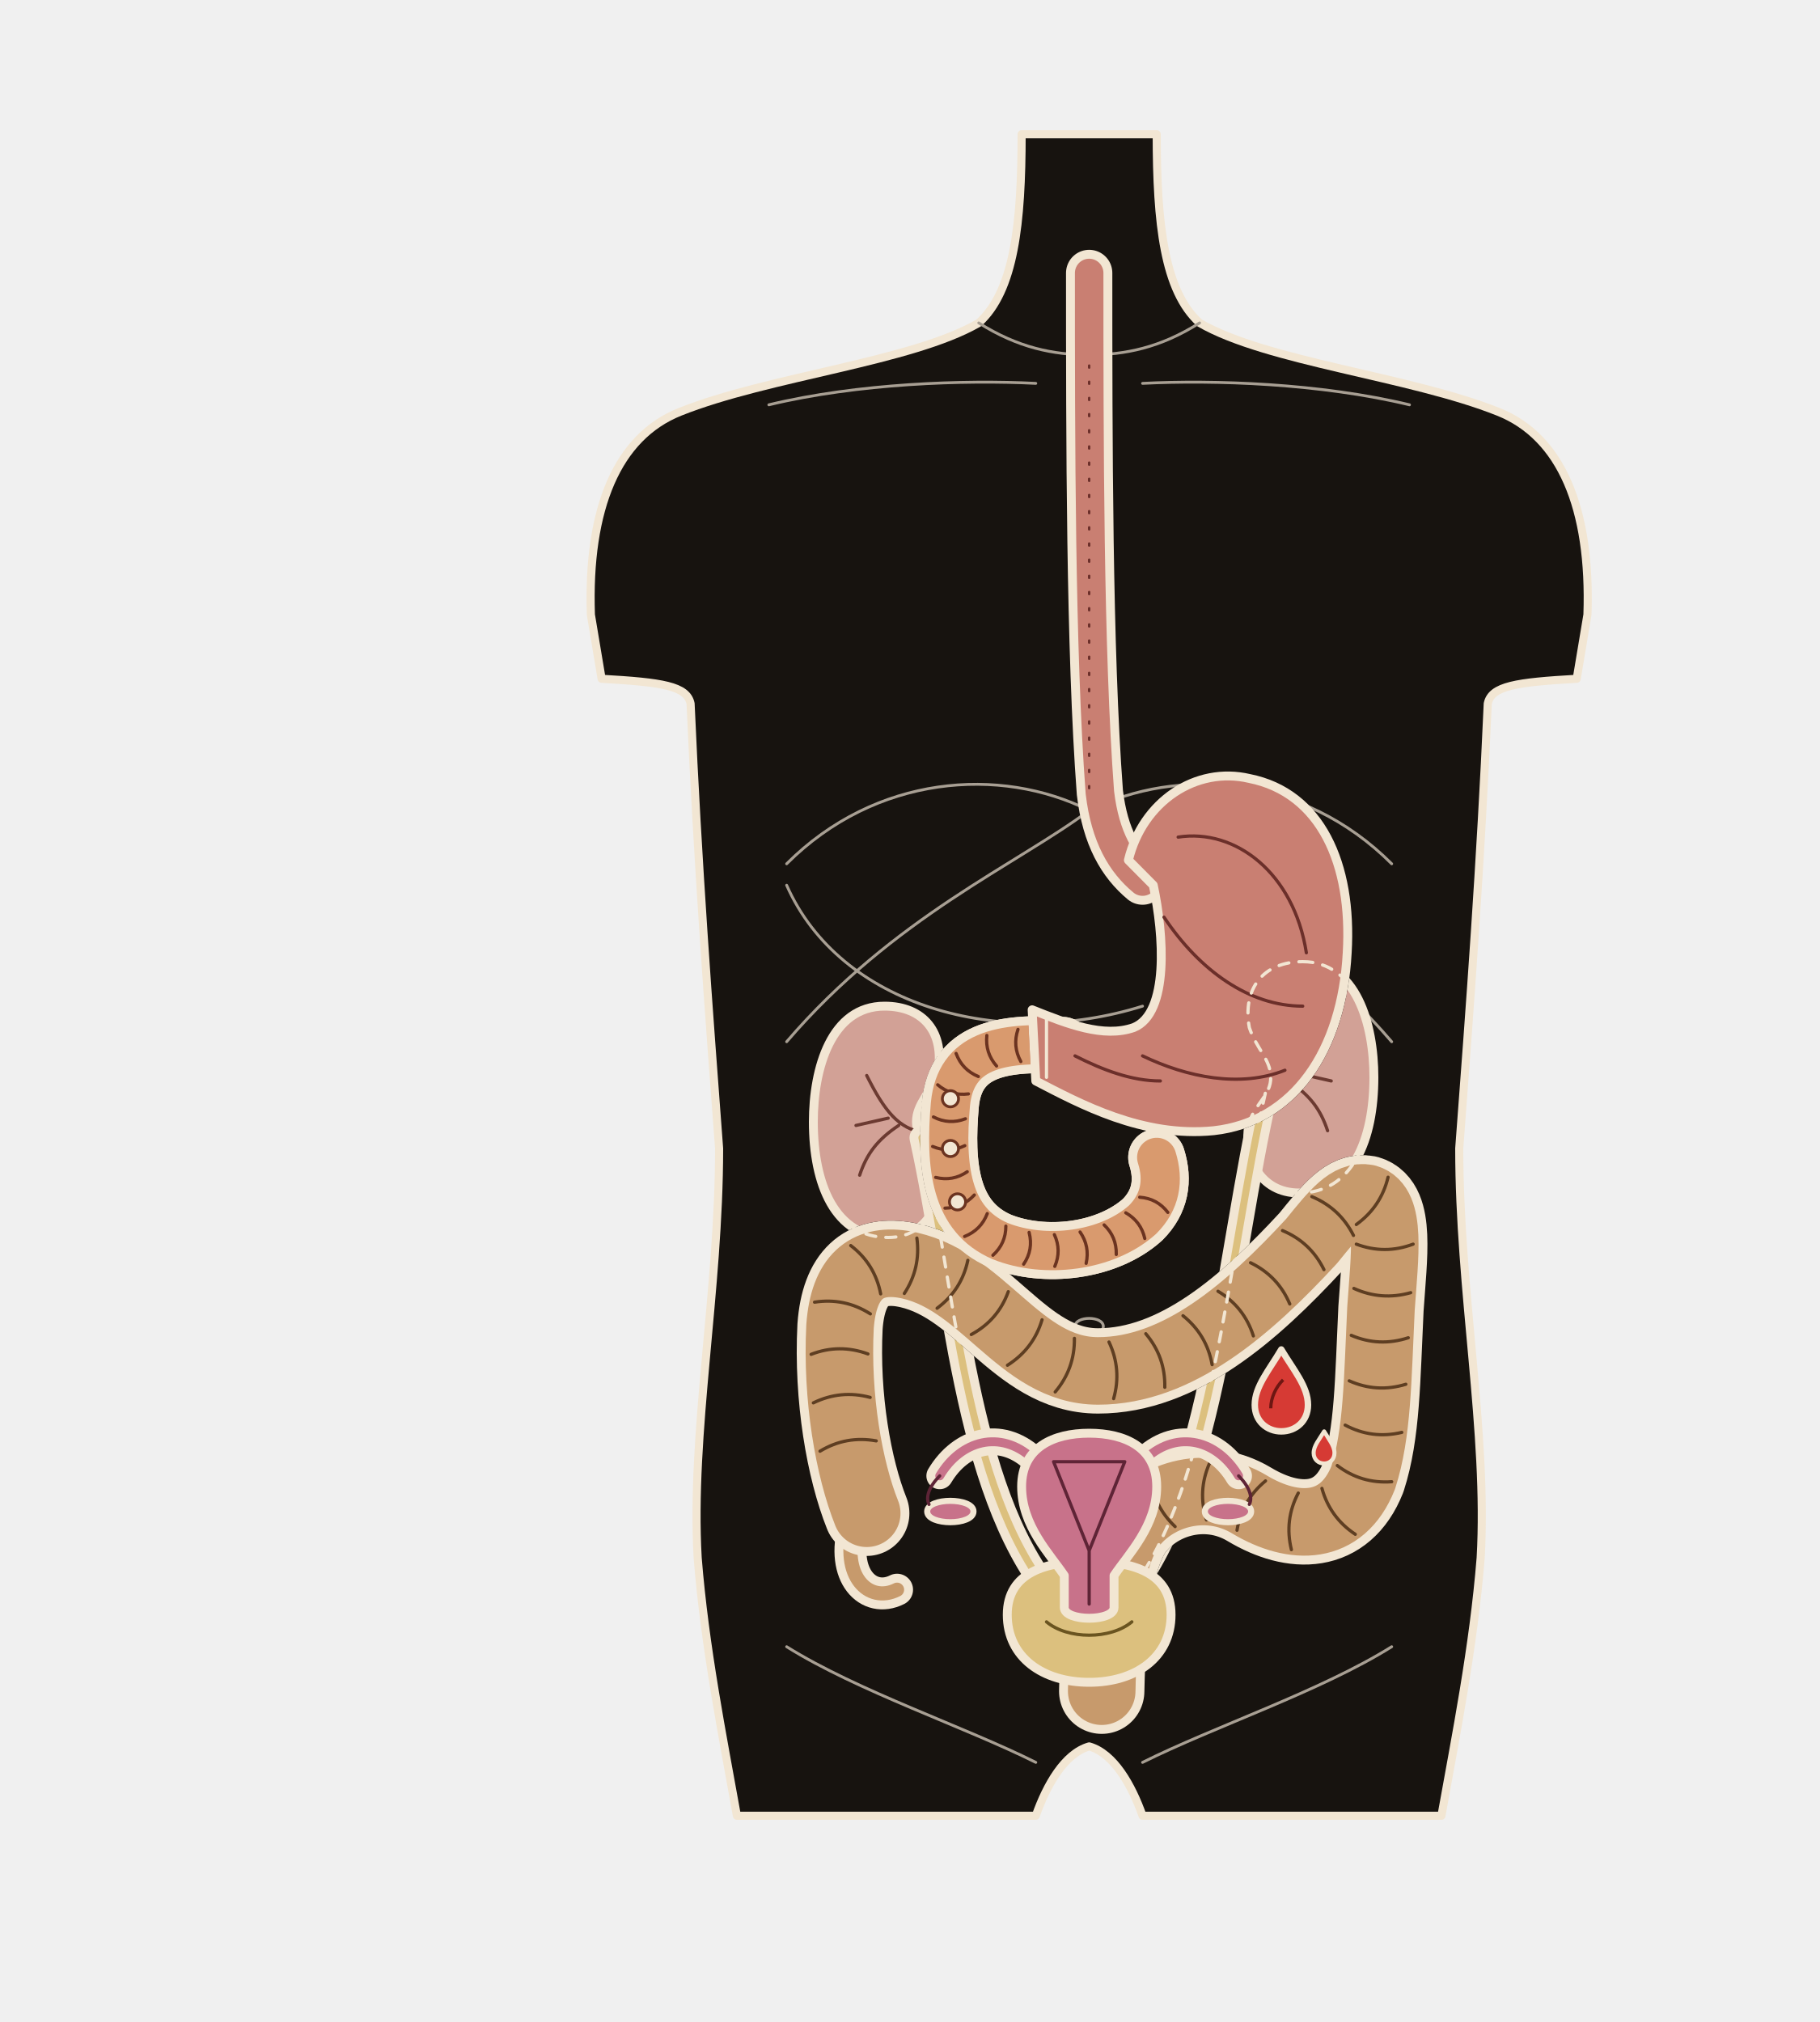
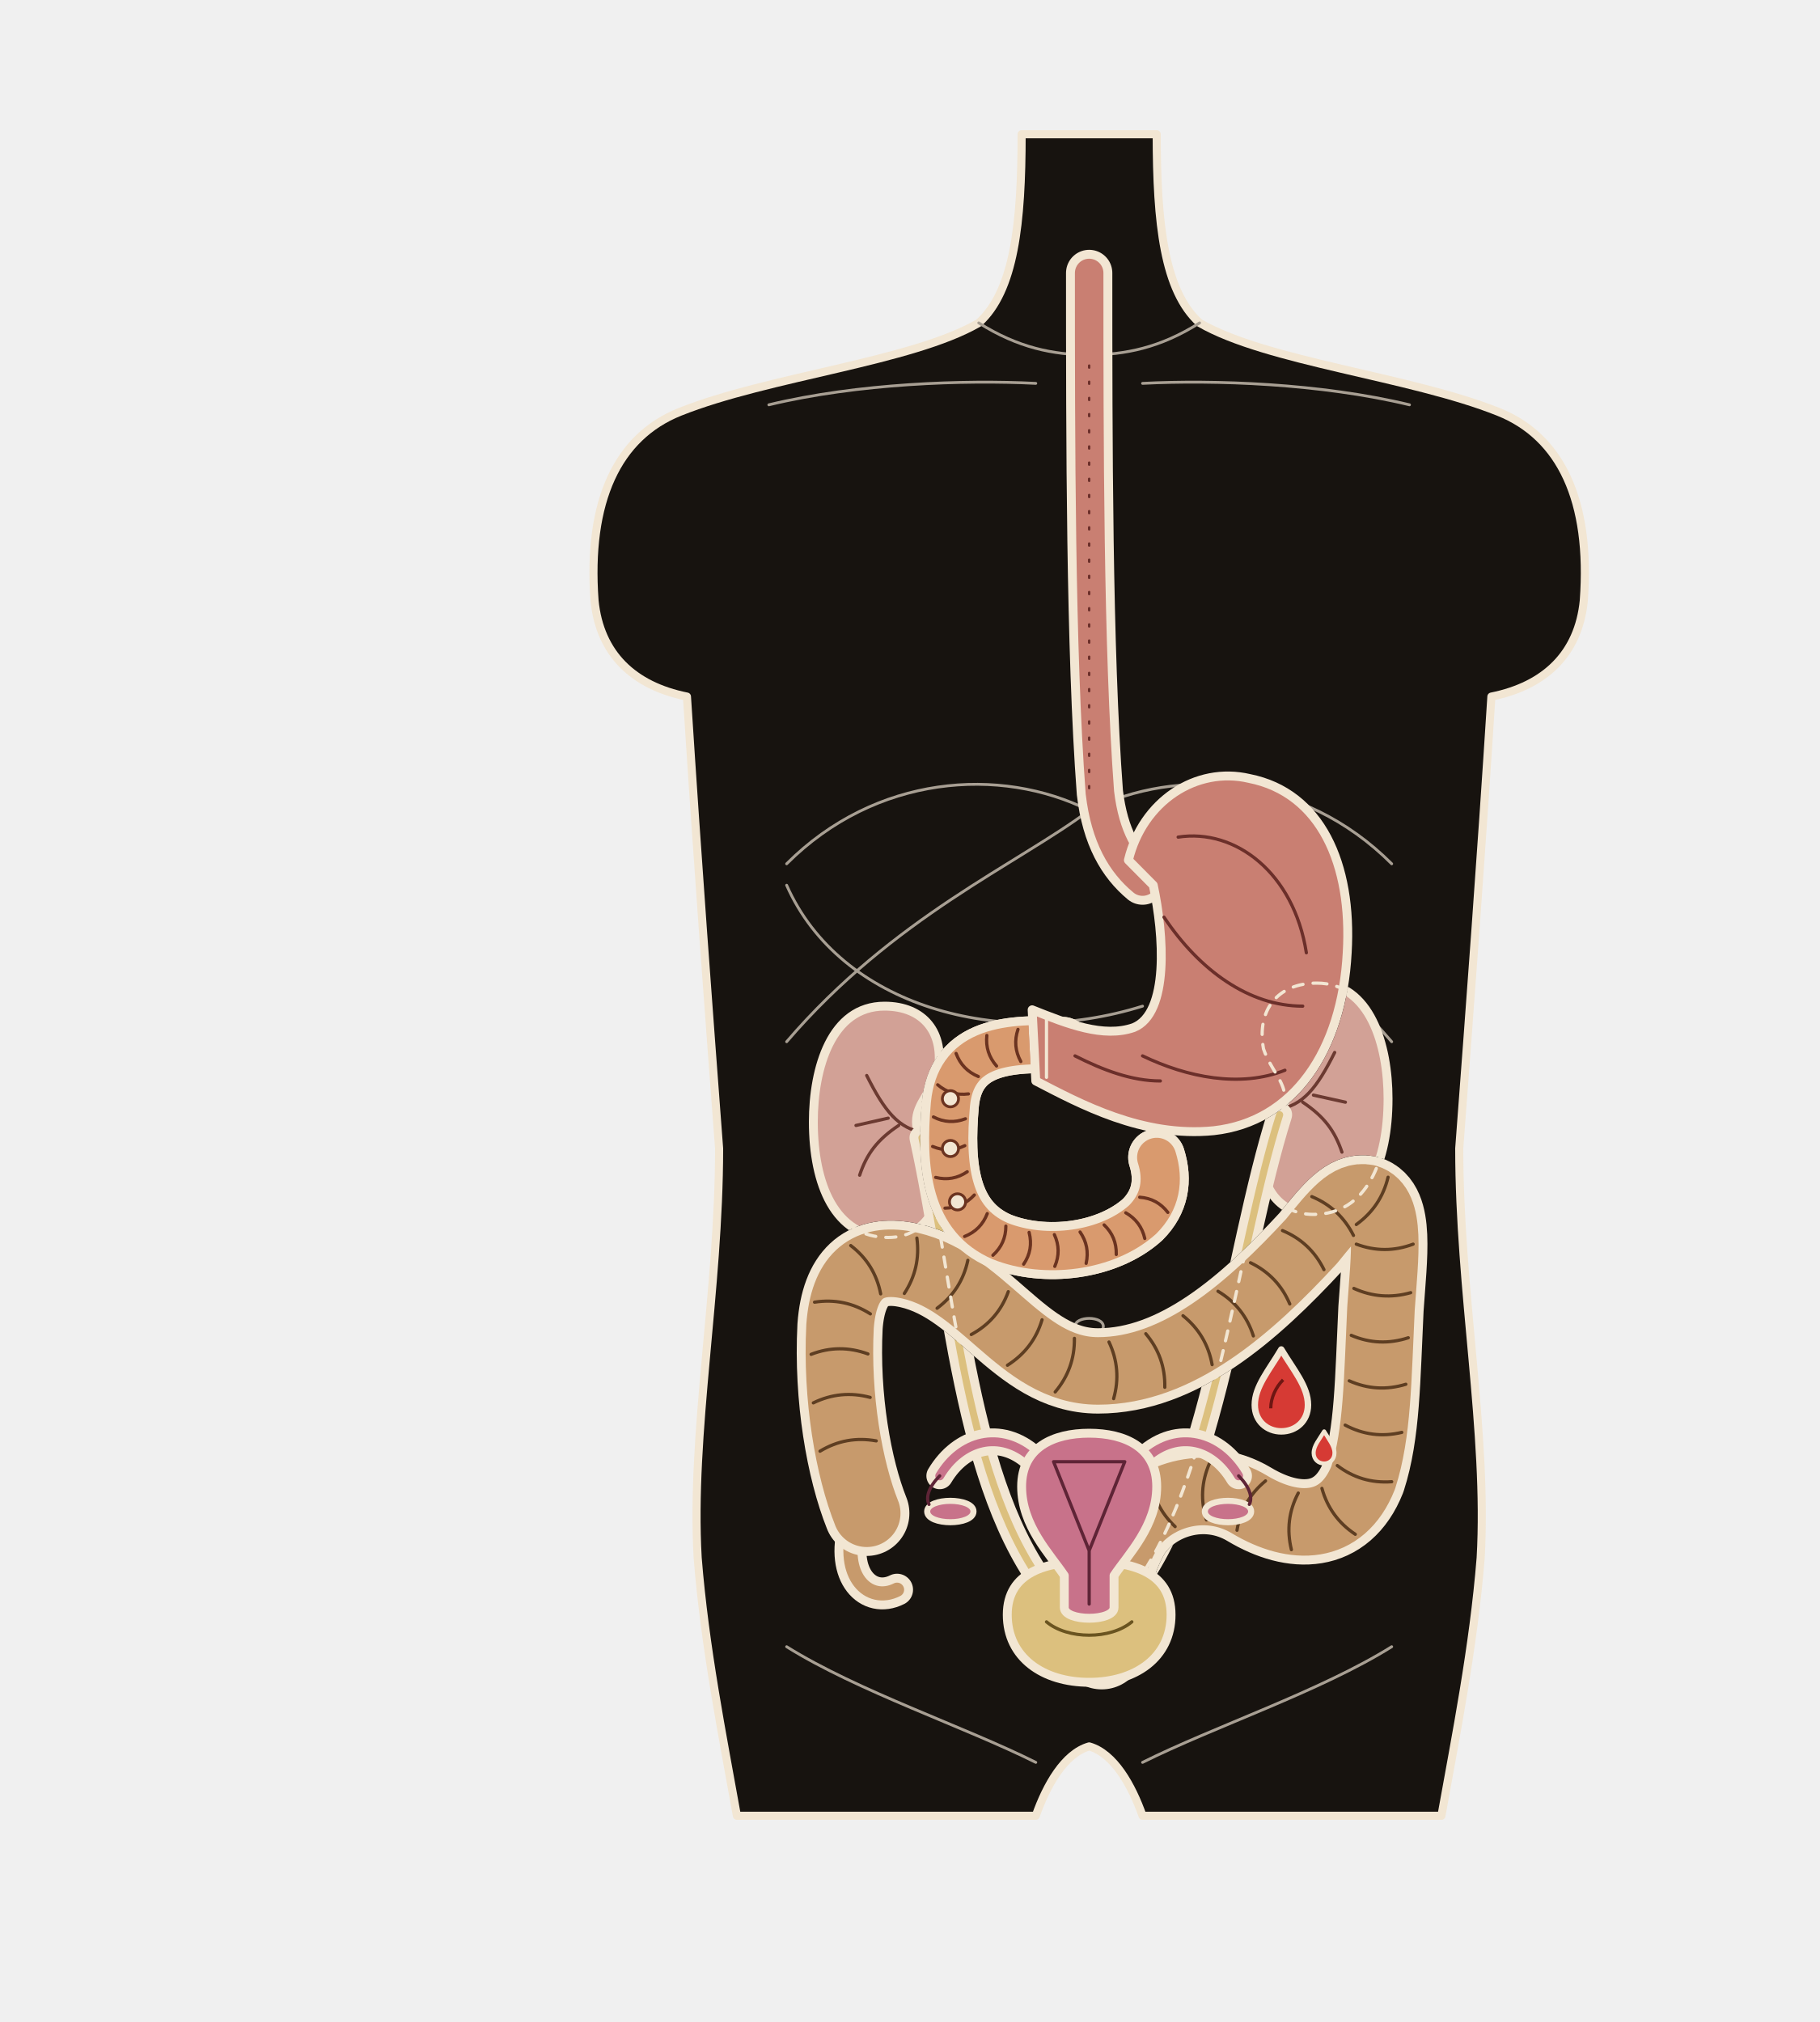
<svg xmlns="http://www.w3.org/2000/svg" xmlns:xlink="http://www.w3.org/1999/xlink" viewBox="0 0 900 1000">
  <defs>
    <path id="g-stom" d="M558,425.4 C565,396.4 591.4,378.8 617.8,385 C653,392 668.8,427.2 666.2,471.2 C663.6,519.6 639.8,554.8 600.2,559.2 C565,562.7 534.2,546 512.2,534.6 L510.4,499.4 C528,506.4 545.6,513.4 560.6,508.2 C578.2,501.1 575.6,462.4 570.3,437.8 Z" />
    <path id="g-duo" d="M525.4,517 C494.6,515.2 472.6,519.6 470,546 C467.3,576.8 470,603.2 494.6,613.8 C516.6,622.6 547.4,619 565,603.2 C573.8,594.4 575.6,583.8 572,572.4" />
-     <path id="g-col" d="M428.6,748.4 C419.8,726.4 413.6,691.2 415.4,656 C417.2,631.4 428.6,622.6 446.2,625.2 C485.8,631.4 503.4,678 543,678 C582.6,678 617.8,647.2 648.6,613.8 C660,599.7 667.1,590.9 675.9,592.6 C688.2,596.2 684.7,620.8 682.9,647.2 C681.2,682.4 681.2,708.8 674.1,730.8 C663.6,757.2 639.8,757.2 617.8,744 C595.8,730.8 569.4,739.6 558,757.2 C549.2,772.2 545.6,796.8 544.8,836.4" />
+     <path id="g-col" d="M428.6,748.4 C419.8,726.4 413.6,691.2 415.4,656 C417.2,631.4 428.6,622.6 446.2,625.2 C485.8,631.4 503.4,678 543,678 C582.6,678 617.8,647.2 648.6,613.8 C660,599.7 667.1,590.9 675.9,592.6 C688.2,596.2 684.7,620.8 682.9,647.2 C681.2,682.4 681.2,708.8 674.1,730.8 C663.6,757.2 639.8,757.2 617.8,744 C595.8,730.8 569.4,739.6 558,757.2 C549.2,772.2 545.6,789.8 544.8,814.4" />
    <mask id="m-gut" maskUnits="userSpaceOnUse" x="0" y="0" width="900" height="1000">
      <rect x="0" y="0" width="900" height="1000" fill="#fff" />
      <use xlink:href="#g-stom" fill="#000" stroke="#000" stroke-width="4.4" />
      <use xlink:href="#g-duo" fill="none" stroke="#000" stroke-width="28.2" />
      <use xlink:href="#g-col" fill="none" stroke="#000" stroke-width="42.2" />
    </mask>
    <mask id="m-stom" maskUnits="userSpaceOnUse" x="0" y="0" width="900" height="1000">
      <rect x="0" y="0" width="900" height="1000" fill="#fff" />
      <use xlink:href="#g-stom" fill="#000" stroke="#000" stroke-width="4.4" />
    </mask>
  </defs>
  <g id="body" stroke-linejoin="round" stroke-linecap="round">
-     <path d="M505.2,66.4 C505.2,110.4 501.6,143.8 484,159.7 C450.6,179 380.2,186.1 336.2,203.7 C305.4,216 290.4,251.2 292.2,304 L297.5,335.7 C327.4,337.4 339.7,339.2 341.5,348 C345,427.2 350.3,497.6 355.6,568 C355.6,638.4 341.5,708.8 345,770.4 C348.5,814.4 357.3,858.4 364.4,898 L512.2,898 C517.5,883 526.3,867.2 538.6,863.7 C550.9,867.2 559.7,883 565,898 L712.8,898 C719.9,858.4 728.7,814.4 732.2,770.4 C735.7,708.8 721.6,638.4 721.6,568 C726.9,497.6 732.2,427.2 735.7,348 C737.5,339.2 749.8,337.4 779.7,335.7 L785,304 C786.8,251.2 771.8,216 741,203.7 C697,186.1 626.6,179 593.2,159.7 C575.6,143.8 572,110.4 572,66.4 Z" fill="#17130f" stroke="#f2e6d3" stroke-width="4" />
+     <path d="M505.2,66.4 C505.2,110.4 501.6,143.8 484,159.7 C450.6,179 380.2,186.1 336.2,203.7 C305.4,216 290.4,247.7 294,297 C296.6,323.4 313.3,339.2 339.7,344.5 C345,427.2 350.3,497.6 355.6,568 C355.6,638.4 341.5,708.8 345,770.4 C348.5,814.4 357.3,858.4 364.4,898 L512.2,898 C517.5,883 526.3,867.2 538.6,863.7 C550.9,867.2 559.7,883 565,898 L712.8,898 C719.9,858.4 728.7,814.4 732.2,770.4 C735.7,708.8 721.6,638.4 721.6,568 C726.9,497.6 732.2,427.2 737.5,344.5 C763.9,339.2 780.6,323.4 783.2,297 C786.8,247.7 771.8,216 741,203.7 C697,186.1 626.6,179 593.2,159.7 C575.6,143.8 572,110.4 572,66.4 Z" fill="#17130f" stroke="#f2e6d3" stroke-width="4" />
    <path d="M484,159.7 C503.4,172 521,175.5 538.6,175.5 C556.2,175.5 573.8,172 593.2,159.7 M512.2,189.6 C477,187.8 424.2,189.6 380.2,200.2 M565,189.6 C600.2,187.8 653,189.6 697,200.2 M538.6,400.8 C503.4,427.2 441.8,453.6 389,515.2 M538.6,400.8 C573.8,427.2 635.4,453.6 688.2,515.2 M389,427.2 C433,383.2 494.6,378.8 538.6,400.8 C582.6,378.8 644.2,383.2 688.2,427.2 M389,437.8 C415.4,497.6 494.6,519.6 565,497.6 M531.6,656 C531.6,650.7 545.6,650.7 545.6,656 C545.6,661.3 531.6,661.3 531.6,656 Z M389,814.4 C424.2,836.4 477,854 512.2,871.6 M688.2,814.4 C653,836.4 600.2,854 565,871.6" fill="none" stroke="#a89f93" stroke-width="1.4" />
  </g>
  <g id="upper" stroke-linejoin="round" stroke-linecap="round">
    <path d="M538.6,135 C538.6,216 538.6,321.6 543.9,392 C546.5,414 554.4,427.2 565,436" fill="none" stroke="#f2e6d3" stroke-width="22.9" />
    <path d="M538.6,135 C538.6,216 538.6,321.6 543.9,392 C546.5,414 554.4,427.2 565,436" fill="none" stroke="#c97f72" stroke-width="14.1" />
    <path d="M525.4,517 C494.6,515.2 472.6,519.6 470,546 C467.3,576.8 470,603.2 494.6,613.8 C516.6,622.6 547.4,619 565,603.2 C573.8,594.4 575.6,583.8 572,572.4" fill="none" stroke="#f2e6d3" stroke-width="28.2" />
    <path d="M525.4,517 C494.6,515.2 472.6,519.6 470,546 C467.3,576.8 470,603.2 494.6,613.8 C516.6,622.6 547.4,619 565,603.2 C573.8,594.4 575.6,583.8 572,572.4" fill="none" stroke="#c97f72" stroke-width="19.4" />
    <path d="M503.4,509.1 Q500.6,517.3 504.8,525 M488,512.1 Q487.1,520.7 492.8,527.2 M472.8,521 Q475.8,529.1 483.8,532.4 M463.7,536.5 Q470.3,542.1 478.9,541 M461.6,552.4 Q469.3,556.4 477.4,553.3 M461.2,567 Q469.3,570.4 477.1,566.6 M462.7,582.3 Q471.1,584.4 478.3,579.5 M467.3,597.5 Q475.9,597.4 481.8,591 M477,611.5 Q485.1,608.3 488.2,600.2 M491,620.8 Q497.4,615 497.4,606.4 M506.2,625.2 Q511.1,618 508.9,609.5 M521.6,626.3 Q525,618.4 521.4,610.6 M537.1,624.8 Q539,616.4 534.1,609.3 M552,620.4 Q552.2,611.7 546,605.8 M566.1,612.5 Q564.2,604.1 556.7,599.8 M577.5,599.6 Q572.2,592.7 563.6,592.1" fill="none" stroke="#6b2f2a" stroke-width="1.6" />
    <path d="M558,425.4 C565,396.4 591.4,378.8 617.8,385 C653,392 668.8,427.2 666.2,471.2 C663.6,519.6 639.8,554.8 600.2,559.2 C565,562.7 534.2,546 512.2,534.6 L510.4,499.4 C528,506.4 545.6,513.4 560.6,508.2 C578.2,501.1 575.6,462.4 570.3,437.8 Z" fill="#c97f72" stroke="#f2e6d3" stroke-width="4.4" />
    <path d="M582.6,414 C610.8,409.6 639.8,431.6 646,471.2 M575.6,453.6 C593.2,480 617.8,497.6 644.2,497.6 M565,522.2 C587,532.8 613.4,538.1 635.4,529.3 M531.6,522.2 C545.6,529.3 559.7,534.6 573.8,534.6" fill="none" stroke="#6b2f2a" stroke-width="1.6" />
    <path d="M517.5,501.1 L517.5,532.8" fill="none" stroke="#f2e6d3" stroke-width="1.6" />
    <path d="M538.6,180.8 L538.6,392" fill="none" stroke="#6b2f2a" stroke-width="1.2" stroke-dasharray="1 7" />
  </g>
  <g id="lower" stroke-linejoin="round" stroke-linecap="round">
    <path d="M422.4,754.6 C415.4,779.2 429.5,793.3 443.6,786.2" fill="none" stroke="#f2e6d3" stroke-width="15.8" />
    <path d="M422.4,754.6 C415.4,779.2 429.5,793.3 443.6,786.2" fill="none" stroke="#c79a6c" stroke-width="7" />
-     <path d="M428.6,748.4 C419.8,726.4 413.6,691.2 415.4,656 C417.2,631.4 428.6,622.6 446.2,625.2 C485.8,631.4 503.4,678 543,678 C582.6,678 617.8,647.2 648.6,613.8 C660,599.7 667.1,590.9 675.9,592.6 C688.2,596.2 684.7,620.8 682.9,647.2 C681.2,682.4 681.2,708.8 674.1,730.8 C663.6,757.2 639.8,757.2 617.8,744 C595.8,730.8 569.4,739.6 558,757.2 C549.2,772.2 545.6,796.8 544.8,836.4" fill="none" stroke="#f2e6d3" stroke-width="42.2" />
-     <path d="M428.6,748.4 C419.8,726.4 413.6,691.2 415.4,656 C417.2,631.4 428.6,622.6 446.2,625.2 C485.8,631.4 503.4,678 543,678 C582.6,678 617.8,647.2 648.6,613.8 C660,599.7 667.1,590.9 675.9,592.6 C688.2,596.2 684.7,620.8 682.9,647.2 C681.2,682.4 681.2,708.8 674.1,730.8 C663.6,757.2 639.8,757.2 617.8,744 C595.8,730.8 569.4,739.6 558,757.2 C549.2,772.2 545.6,796.8 544.8,836.4" fill="none" stroke="#c79a6c" stroke-width="33.4" />
+     <path d="M428.6,748.4 C419.8,726.4 413.6,691.2 415.4,656 C417.2,631.4 428.6,622.6 446.2,625.2 C485.8,631.4 503.4,678 543,678 C582.6,678 617.8,647.2 648.6,613.8 C660,599.7 667.1,590.9 675.9,592.6 C688.2,596.2 684.7,620.8 682.9,647.2 C681.2,682.4 681.2,708.8 674.1,730.8 C663.6,757.2 639.8,757.2 617.8,744 C595.8,730.8 569.4,739.6 558,757.2 C549.2,772.2 545.6,789.8 544.8,814.4" fill="none" stroke="#f2e6d3" stroke-width="42.2" />
+     <path d="M428.6,748.4 C419.8,726.4 413.6,691.2 415.4,656 C417.2,631.4 428.6,622.6 446.2,625.2 C485.8,631.4 503.4,678 543,678 C582.6,678 617.8,647.2 648.6,613.8 C660,599.7 667.1,590.9 675.9,592.6 C688.2,596.2 684.7,620.8 682.9,647.2 C681.2,682.4 681.2,708.8 674.1,730.8 C663.6,757.2 639.8,757.2 617.8,744 C595.8,730.8 569.4,739.6 558,757.2 C549.2,772.2 545.6,789.8 544.8,814.4" fill="none" stroke="#c79a6c" stroke-width="33.4" />
    <path d="M433.3,712.6 Q418.4,709.9 405.5,717.7 M430.3,691.1 Q415.8,687.2 402.2,693.8 M429.2,669.6 Q415,664.4 401.1,669.8 M430.4,649.8 Q417.7,641.7 402.8,644 M435.5,639.9 Q432.6,625.1 420.7,616 M447.2,639.7 Q455.4,627.1 453.4,612.3 M463.4,647 Q475.5,638 478.6,623.3 M480.3,660 Q493.5,652.9 498.6,638.8 M498.2,675.2 Q511,667.1 515.3,652.7 M521.8,688.4 Q531.5,676.9 531.3,661.9 M550.7,691.7 Q554.8,677.3 548.4,663.7 M576,686.1 Q576.3,671.1 566.6,659.6 M599.4,674.9 Q596.7,660.1 585,650.7 M619.8,660.7 Q615.2,646.3 602.3,638.6 M637.8,644.9 Q632,631.1 618.4,624.5 M654.7,627.9 Q648.1,614.4 634.2,608.6 M669.3,611 Q662.6,597.6 648.7,591.8 M670.7,605.6 Q682.9,596.8 686.4,582.2 M670.7,615.3 Q684.8,620.6 698.8,615.3 M669.5,637.2 Q683.2,643.4 697.6,639.3 M668.2,660.4 Q682,666.3 696.4,661.6 M667.2,682.9 Q680.9,689 695.2,684.6 M665.2,704.8 Q678.5,711.9 693.2,708.4 M661.3,724.8 Q673.2,733.9 688.2,732.8 M653.7,736.1 Q657.7,750.5 670.2,758.8 M642,738.4 Q635,751.7 638.6,766.4 M625.8,732.4 Q614.2,742 611.7,756.8 M598.1,723.7 Q592.1,737.4 596.6,751.7 M568.8,729.7 Q570.2,744.7 581.1,755" fill="none" stroke="#5e3e22" stroke-width="1.6" />
-     <path d="M544.8,807.4 L544.8,832" fill="none" stroke="#5e3e22" stroke-width="1.6" />
+     <path d="M544.8,788 L544.8,810.9" fill="none" stroke="#5e3e22" stroke-width="1.6" />
  </g>
  <g id="kidney" stroke-linejoin="round" stroke-linecap="round">
-     <path d="M437.4,497.6 C411,497.6 402.2,528.4 402.2,554.8 C402.2,585.6 412.8,612 439.2,612 C458.5,612 467.3,594.4 463.8,576.8 C460.3,567.1 453.2,563.6 453.2,554.8 C453.2,546 460.3,540.7 463.8,530.2 C467.3,510.8 456.8,497.6 437.4,497.6 Z M644.2,475.6 C670.6,475.6 679.4,506.4 679.4,532.8 C679.4,563.6 668.8,590 642.4,590 C623.1,590 614.3,572.4 617.8,554.8 C621.3,545.1 628.4,541.6 628.4,532.8 C628.4,524 621.3,518.7 617.8,508.2 C614.3,488.8 624.8,475.6 644.2,475.6 Z M455.9,562.7 C472.6,638.4 477,735.2 519.2,788 M625.7,540.7 C607.2,620.8 600.2,735.2 558,788" fill="none" stroke="#f2e6d3" stroke-width="1.6" stroke-dasharray="5 5" />
+     <path d="M437.4,497.6 C411,497.6 402.2,528.4 402.2,554.8 C402.2,585.6 412.8,612 439.2,612 C458.5,612 467.3,594.4 463.8,576.8 C460.3,567.1 453.2,563.6 453.2,554.8 C453.2,546 460.3,540.7 463.8,530.2 C467.3,510.8 456.8,497.6 437.4,497.6 Z M651.2,486.2 C677.6,486.2 686.4,517 686.4,543.4 C686.4,574.2 675.9,600.6 649.5,600.6 C630.1,600.6 621.3,583 624.8,565.4 C628.4,555.7 635.4,552.2 635.4,543.4 C635.4,534.6 628.4,529.3 624.8,518.7 C621.3,499.4 631.9,486.2 651.2,486.2 Z M455.9,562.7 C472.6,638.4 477,735.2 519.2,788 M632.8,551.3 C610.8,620.8 600.2,735.2 558,788" fill="none" stroke="#f2e6d3" stroke-width="1.6" stroke-dasharray="5 5" />
    <g mask="url(#m-gut)">
-       <path d="M437.4,497.6 C411,497.6 402.2,528.4 402.2,554.8 C402.2,585.6 412.8,612 439.2,612 C458.5,612 467.3,594.4 463.8,576.8 C460.3,567.1 453.2,563.6 453.2,554.8 C453.2,546 460.3,540.7 463.8,530.2 C467.3,510.8 456.8,497.6 437.4,497.6 Z M644.2,475.6 C670.6,475.6 679.4,506.4 679.4,532.8 C679.4,563.6 668.8,590 642.4,590 C623.1,590 614.3,572.4 617.8,554.8 C621.3,545.1 628.4,541.6 628.4,532.8 C628.4,524 621.3,518.7 617.8,508.2 C614.3,488.8 624.8,475.6 644.2,475.6 Z" fill="#d2a196" stroke="#f2e6d3" stroke-width="4.4" />
-       <path d="M456.8,560.1 C444.4,558.3 437.4,549.5 428.6,531.9 M444.4,556.6 C433.9,563.6 428.6,570.6 425.1,581.2 M439.2,553 L423.3,556.6 M624.8,538.1 C637.2,536.3 644.2,527.5 653,509.9 M637.2,534.6 C647.7,541.6 653,548.6 656.5,559.2 M642.4,531 L658.3,534.6" fill="none" stroke="#6b3a31" stroke-width="1.6" />
-       <path d="M455.9,562.7 C472.6,638.4 477,735.2 519.2,788 M625.7,540.7 C607.2,620.8 600.2,735.2 558,788" fill="none" stroke="#f2e6d3" stroke-width="12.3" />
-       <path d="M455.9,562.7 C472.6,638.4 477,735.2 519.2,788 M625.7,540.7 C607.2,620.8 600.2,735.2 558,788" fill="none" stroke="#dcc07e" stroke-width="3.5" />
+       <path d="M437.4,497.6 C411,497.6 402.2,528.4 402.2,554.8 C402.2,585.6 412.8,612 439.2,612 C458.5,612 467.3,594.4 463.8,576.8 C460.3,567.1 453.2,563.6 453.2,554.8 C453.2,546 460.3,540.7 463.8,530.2 C467.3,510.8 456.8,497.6 437.4,497.6 Z M651.2,486.2 C677.6,486.2 686.4,517 686.4,543.4 C686.4,574.2 675.9,600.6 649.5,600.6 C630.1,600.6 621.3,583 624.8,565.4 C628.4,555.7 635.4,552.2 635.4,543.4 C635.4,534.6 628.4,529.3 624.8,518.7 C621.3,499.4 631.9,486.2 651.2,486.2 Z" fill="#d2a196" stroke="#f2e6d3" stroke-width="4.4" />
+       <path d="M456.8,560.1 C444.4,558.3 437.4,549.5 428.6,531.9 M444.4,556.6 C433.9,563.6 428.6,570.6 425.1,581.2 M439.2,553 L423.3,556.6 M631.9,548.6 C644.2,546.9 651.2,538.1 660,520.5 M644.2,545.1 C654.8,552.2 660,559.2 663.6,569.8 M649.5,541.6 L665.3,545.1" fill="none" stroke="#6b3a31" stroke-width="1.6" />
+       <path d="M455.9,562.7 C472.6,638.4 477,735.2 519.2,788 M632.8,551.3 C610.8,620.8 600.2,735.2 558,788" fill="none" stroke="#f2e6d3" stroke-width="12.3" />
+       <path d="M455.9,562.7 C472.6,638.4 477,735.2 519.2,788 M632.8,551.3 C610.8,620.8 600.2,735.2 558,788" fill="none" stroke="#dcc07e" stroke-width="3.5" />
    </g>
    <path d="M498.1,798.6 C498.1,777.4 517.5,772.2 538.6,772.2 C559.7,772.2 579.1,777.4 579.1,798.6 C579.1,819.7 561.5,832 538.6,832 C515.7,832 498.1,819.7 498.1,798.6 Z" fill="#dcc07e" stroke="#f2e6d3" stroke-width="4.4" />
    <path d="M517.5,802.1 C528,810.9 549.2,810.9 559.7,802.1" fill="none" stroke="#6a5420" stroke-width="1.6" />
  </g>
  <g id="uterus" stroke-linejoin="round" stroke-linecap="round">
    <path d="M510.4,721.1 C494.6,707 475.2,712.3 464.7,729.9 M566.8,721.1 C582.6,707 602,712.3 612.5,729.9" fill="none" stroke="#f2e6d3" stroke-width="13.2" />
    <path d="M510.4,721.1 C494.6,707 475.2,712.3 464.7,729.9 M566.8,721.1 C582.6,707 602,712.3 612.5,729.9" fill="none" stroke="#c8728a" stroke-width="4.4" />
    <path d="M458.5,747.5 C458.5,740.5 481.4,740.5 481.4,747.5 C481.4,754.6 458.5,754.6 458.5,747.5 Z M595.8,747.5 C595.8,740.5 618.7,740.5 618.7,747.5 C618.7,754.6 595.8,754.6 595.8,747.5 Z" fill="#c8728a" stroke="#f2e6d3" stroke-width="3" />
    <path d="M505.2,735.2 C505.2,715.8 521,708.8 538.6,708.8 C556.2,708.8 572,715.8 572,735.2 C572,754.6 558,768.6 550.9,779.2 L550.9,795 C550.9,802.1 526.3,802.1 526.3,795 L526.3,779.2 C519.2,768.6 505.2,754.6 505.2,735.2 Z" fill="#c8728a" stroke="#f2e6d3" stroke-width="4.4" />
    <path d="M521,722.9 L556.2,722.9 L538.6,766.9 Z M538.6,766.9 L538.6,793.3" fill="none" stroke="#5e2436" stroke-width="1.6" />
    <path d="M464.7,729.9 C459.4,735.2 457.6,740.5 459.4,744 M612.5,729.9 C617.8,735.2 619.6,740.5 617.8,744" fill="none" stroke="#5e2436" stroke-width="1.6" />
  </g>
  <g id="duod" stroke-linejoin="round" stroke-linecap="round">
    <g mask="url(#m-stom)">
      <path d="M525.4,517 C494.6,515.2 472.6,519.6 470,546 C467.3,576.8 470,603.2 494.6,613.8 C516.6,622.6 547.4,619 565,603.2 C573.8,594.4 575.6,583.8 572,572.4" fill="none" stroke="#f2e6d3" stroke-width="28.2" />
      <path d="M525.4,517 C494.6,515.2 472.6,519.6 470,546 C467.3,576.8 470,603.2 494.6,613.8 C516.6,622.6 547.4,619 565,603.2 C573.8,594.4 575.6,583.8 572,572.4" fill="none" stroke="#d99a6e" stroke-width="19.4" />
      <path d="M503.4,509.1 Q500.6,517.3 504.8,525 M488,512.1 Q487.1,520.7 492.8,527.2 M472.8,521 Q475.8,529.1 483.8,532.4 M463.7,536.5 Q470.3,542.1 478.9,541 M461.6,552.4 Q469.3,556.4 477.4,553.3 M461.2,567 Q469.3,570.4 477.1,566.6 M462.7,582.3 Q471.1,584.4 478.3,579.5 M467.3,597.5 Q475.9,597.4 481.8,591 M477,611.5 Q485.1,608.3 488.2,600.2 M491,620.8 Q497.4,615 497.4,606.4 M506.2,625.2 Q511.1,618 508.9,609.5 M521.6,626.3 Q525,618.4 521.4,610.6 M537.1,624.8 Q539,616.4 534.1,609.3 M552,620.4 Q552.2,611.7 546,605.8 M566.1,612.5 Q564.2,604.1 556.7,599.8 M577.5,599.6 Q572.2,592.7 563.6,592.1" fill="none" stroke="#6b3320" stroke-width="1.6" />
      <path d="M466,568 a4,4 0 1,0 8,0 a4,4 0 1,0 -8,0 M469.5,594.4 a4,4 0 1,0 8,0 a4,4 0 1,0 -8,0 M466,543.4 a4,4 0 1,0 8,0 a4,4 0 1,0 -8,0" fill="#f2e6d3" stroke="#6b3320" stroke-width="1.4" />
    </g>
  </g>
  <g id="drop" stroke-linejoin="round">
    <path d="M633.6,667.4 C639.7,677.6 646.8,685.7 646.8,694.8 C646.8,702.9 640.7,707.9 633.6,707.9 C626.6,707.9 620.5,702.9 620.5,694.8 C620.5,685.7 627.6,677.6 633.6,667.4 Z" fill="#d63a34" stroke="#f2e6d3" stroke-width="3.2" />
    <path d="M654.8,707.9 C657.1,711.9 659.9,715 659.9,718.6 C659.9,721.8 657.5,723.8 654.8,723.8 C652,723.8 649.6,721.8 649.6,718.6 C649.6,715 652.4,711.9 654.8,707.9 Z" fill="#d63a34" stroke="#f2e6d3" stroke-width="2" />
    <path d="M628.4,696.5 C628.4,691.2 631,685.9 634.5,682.4" fill="none" stroke="#6e1612" stroke-width="1.6" />
  </g>
  <circle id="a_body" cx="538.6" cy="304" r="0" />
  <circle id="a_eso" cx="538.6" cy="268.8" r="0" />
  <circle id="a_stomach" cx="658.3" cy="453.6" r="0" />
  <circle id="a_duod" cx="470" cy="568" r="0" />
  <circle id="a_biopsy" cx="470" cy="581.2" r="0" />
  <circle id="a_colon_asc" cx="399.6" cy="682.4" r="0" />
  <circle id="a_colon_desc" cx="698.8" cy="682.4" r="0" />
  <circle id="a_colon_tr" cx="543" cy="694.7" r="0" />
  <circle id="a_drop" cx="633.6" cy="687.7" r="0" />
-   <circle id="a_kidney_l" cx="677.6" cy="519.6" r="0" />
+   <circle id="a_kidney_l" cx="684.7" cy="532.8" r="0" />
  <circle id="a_kidney_r" cx="404.8" cy="554.8" r="0" />
  <circle id="a_bladder" cx="538.6" cy="802.1" r="0" />
  <circle id="a_uterus" cx="538.6" cy="735.2" r="0" />
  <circle id="a_mouth" cx="538.6" cy="135" r="0" />
-   <circle id="a_anus" cx="544.8" cy="836.4" r="0" />
+   <circle id="a_anus" cx="544.8" cy="814.4" r="0" />
  <path id="p_gastro" d="M538.6,135 C538.6,216 538.6,321.6 543.9,392 C546.5,414 554.4,427.2 565,436 C575.6,446.6 587,480 573.8,502 C560.6,519.6 538.6,519.6 525.4,517 C494.6,515.2 472.6,519.6 470,546 C467.3,576.8 470,603.2 494.6,613.8 C516.6,622.6 547.4,619 565,603.2 C573.8,594.4 575.6,583.8 572,572.4" fill="none" stroke="none" />
-   <path id="p_colono" d="M544.8,836.4 C545.6,796.8 549.2,772.2 558,757.2 C569.4,739.6 595.8,730.8 617.8,744 C639.8,757.2 663.6,757.2 674.1,730.8 C681.2,708.8 681.2,682.4 682.9,647.2 C684.7,620.8 688.2,596.2 675.9,592.6 C667.1,590.9 660,599.7 648.6,613.8 C617.8,647.2 582.6,678 543,678 C503.4,678 485.8,631.4 446.2,625.2 C428.6,622.6 417.2,631.4 415.4,656 C413.6,691.2 419.8,726.4 428.6,748.4" fill="none" stroke="none" />
+   <path id="p_colono" d="M544.8,814.4 C545.6,789.8 549.2,772.2 558,757.2 C569.4,739.6 595.8,730.8 617.8,744 C639.8,757.2 663.6,757.2 674.1,730.8 C681.2,708.8 681.2,682.4 682.9,647.2 C684.7,620.8 688.2,596.2 675.9,592.6 C667.1,590.9 660,599.7 648.6,613.8 C617.8,647.2 582.6,678 543,678 C503.4,678 485.8,631.4 446.2,625.2 C428.6,622.6 417.2,631.4 415.4,656 C413.6,691.2 419.8,726.4 428.6,748.4" fill="none" stroke="none" />
</svg>
